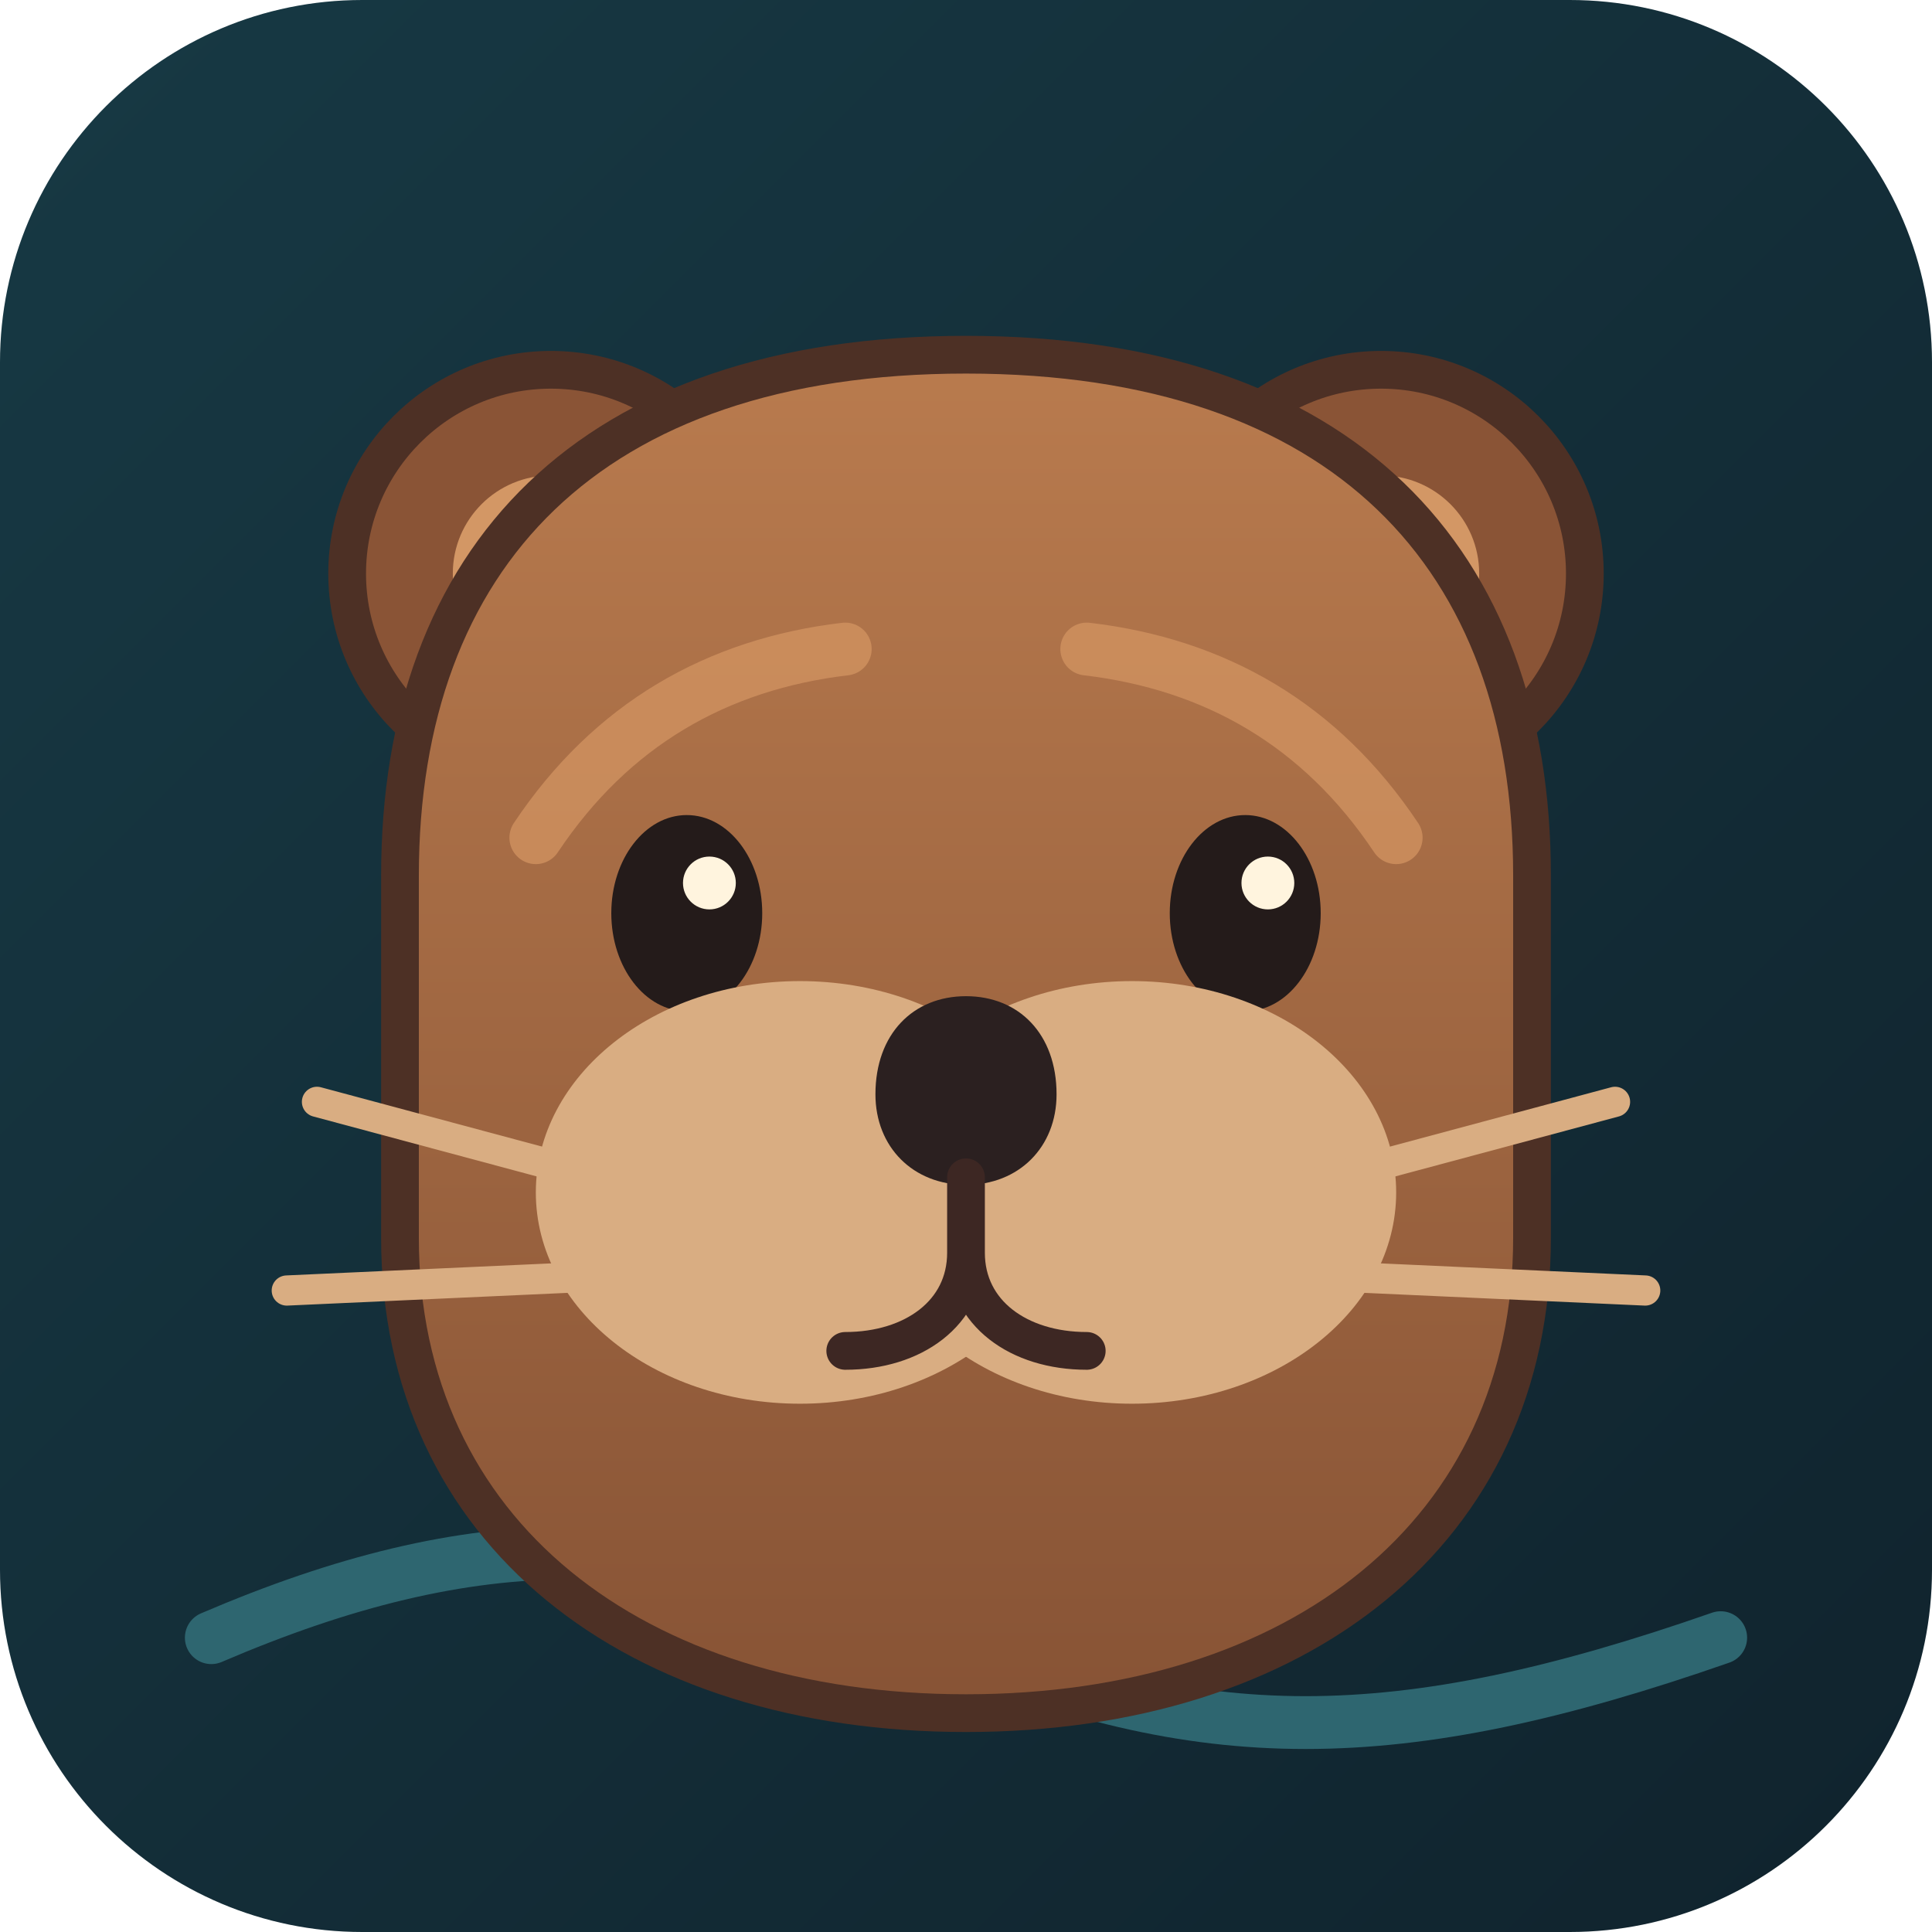
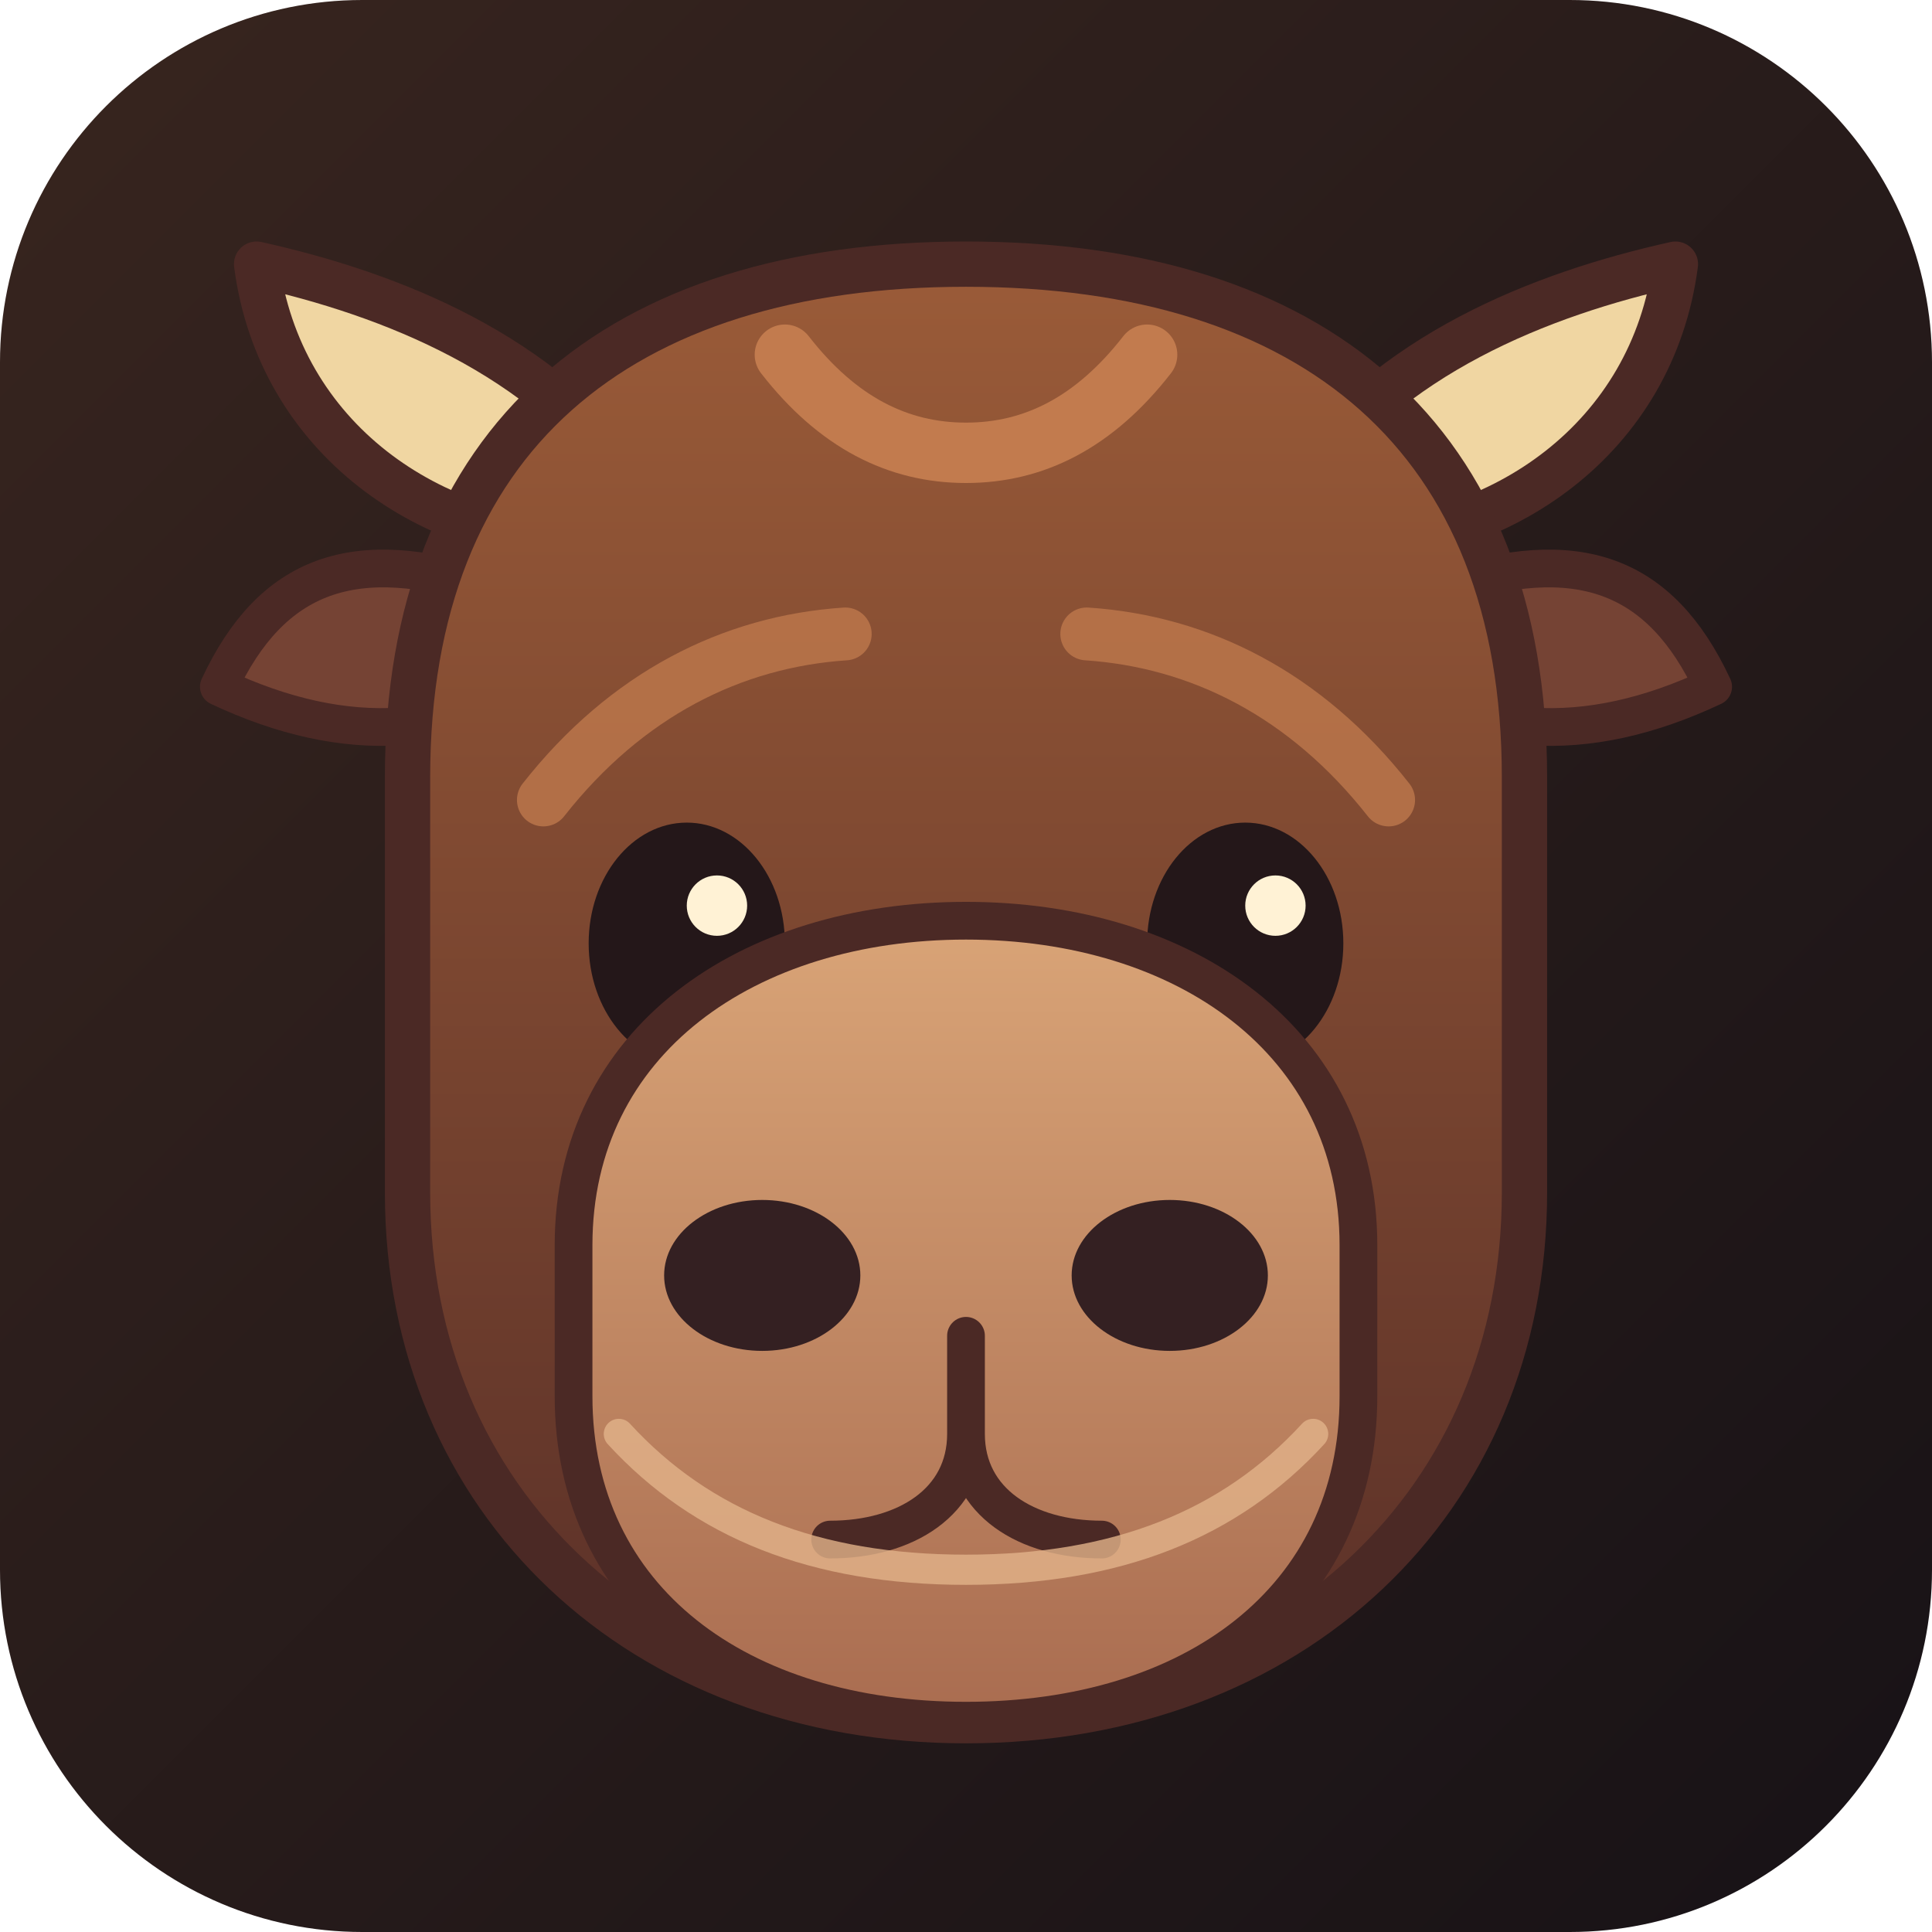
<svg xmlns="http://www.w3.org/2000/svg" viewBox="0 0 256 256">
  <defs>
    <linearGradient id="background" x1="0" y1="0" x2="1" y2="1">
-       <stop offset="0" stop-color="#173944" />
-       <stop offset="1" stop-color="#10232d" />
+       <stop offset="0" stop-color="#38251f" />
+       <stop offset="1" stop-color="#171216" />
    </linearGradient>
-     <linearGradient id="fur" x1="0" y1="0" x2="0" y2="1">
-       <stop offset="0" stop-color="#b97b4e" />
-       <stop offset="1" stop-color="#875335" />
+     <linearGradient id="hide" x1="0" y1="0" x2="0" y2="1">
+       <stop offset="0" stop-color="#9a5b38" />
+       <stop offset="1" stop-color="#5a3028" />
+     </linearGradient>
+     <linearGradient id="muzzle" x1="0" y1="0" x2="0" y2="1">
+       <stop offset="0" stop-color="#d9a477" />
+       <stop offset="1" stop-color="#a96c50" />
    </linearGradient>
  </defs>
  <rect width="256" height="256" rx="48" fill="url(#background)" />
-   <path d="M28 217c35-15 61-15 96 0s61 15 104 0" fill="none" stroke="#2e6670" stroke-width="7" stroke-linecap="round" />
-   <circle cx="73" cy="76" r="27" fill="#8a5436" stroke="#4d3025" stroke-width="5" />
-   <circle cx="183" cy="76" r="27" fill="#8a5436" stroke="#4d3025" stroke-width="5" />
-   <circle cx="73" cy="76" r="13" fill="#d39765" />
-   <circle cx="183" cy="76" r="13" fill="#d39765" />
-   <path d="M53 116c0-42 25-69 75-69s75 27 75 69v48c0 39-31 63-75 63s-75-24-75-63z" fill="url(#fur)" stroke="#4d3025" stroke-width="5" />
-   <path d="M71 111c10-15 24-23 41-25M185 111c-10-15-24-23-41-25" fill="none" stroke="#d39462" stroke-width="7" stroke-linecap="round" opacity=".75" />
-   <ellipse cx="91" cy="121" rx="10" ry="13" fill="#241b1a" />
-   <ellipse cx="165" cy="121" rx="10" ry="13" fill="#241b1a" />
-   <circle cx="94" cy="117" r="3.5" fill="#fff4de" />
-   <circle cx="168" cy="117" r="3.5" fill="#fff4de" />
-   <ellipse cx="106" cy="158" rx="35" ry="28" fill="#d9ad82" />
-   <ellipse cx="150" cy="158" rx="35" ry="28" fill="#d9ad82" />
-   <path d="M116 145c0-8 5-13 12-13s12 5 12 13c0 7-5 12-12 12s-12-5-12-12z" fill="#2b2020" />
-   <path d="M128 156v10c0 8-7 13-16 13M128 166c0 8 7 13 16 13" fill="none" stroke="#3d2723" stroke-width="5" stroke-linecap="round" />
-   <path d="M83 157 42 146M82 169 38 171M173 157l41-11M174 169l44 2" fill="none" stroke="#d9ad82" stroke-width="4" stroke-linecap="round" />
+   <path d="M79 72C57 72 37 58 34 35c18 4 38 12 50 29" fill="#f0d6a2" stroke="#4b2925" stroke-width="6" stroke-linejoin="round" />
+   <path d="M177 72c22 0 42-14 45-37-18 4-38 12-50 29" fill="#f0d6a2" stroke="#4b2925" stroke-width="6" stroke-linejoin="round" />
+   <path d="M65 78C47 72 36 76 29 91c17 8 32 7 46-3M191 78c18-6 29-2 36 13-17 8-32 7-46-3" fill="#754334" stroke="#4b2925" stroke-width="5" stroke-linejoin="round" />
+   <path d="M54 103c0-45 28-68 74-68s74 23 74 68v55c0 41-31 70-74 70s-74-29-74-70z" fill="url(#hide)" stroke="#4b2925" stroke-width="6" />
+   <path d="M104 47c7 9 15 13 24 13s17-4 24-13" fill="none" stroke="#c27b4e" stroke-width="8" stroke-linecap="round" />
+   <path d="M72 106c11-14 25-21 40-22M184 106c-11-14-25-21-40-22" fill="none" stroke="#c27b4e" stroke-width="7" stroke-linecap="round" opacity=".75" />
+   <ellipse cx="91" cy="125" rx="13" ry="16" fill="#241719" />
+   <ellipse cx="165" cy="125" rx="13" ry="16" fill="#241719" />
+   <circle cx="95" cy="120" r="4" fill="#fff2d5" />
+   <circle cx="169" cy="120" r="4" fill="#fff2d5" />
+   <path d="M76 165c0-27 23-43 52-43s52 16 52 43v20c0 27-22 43-52 43s-52-16-52-43z" fill="url(#muzzle)" stroke="#4b2925" stroke-width="5" />
+   <ellipse cx="101" cy="169" rx="13" ry="10" fill="#342022" />
+   <ellipse cx="155" cy="169" rx="13" ry="10" fill="#342022" />
+   <path d="M128 177v13c0 9-8 14-18 14M128 190c0 9 8 14 18 14" fill="none" stroke="#4b2925" stroke-width="5" stroke-linecap="round" />
+   <path d="M82 190c11 12 26 18 46 18s35-6 46-18" fill="none" stroke="#e2b38a" stroke-width="4" stroke-linecap="round" opacity=".8" />
</svg>
